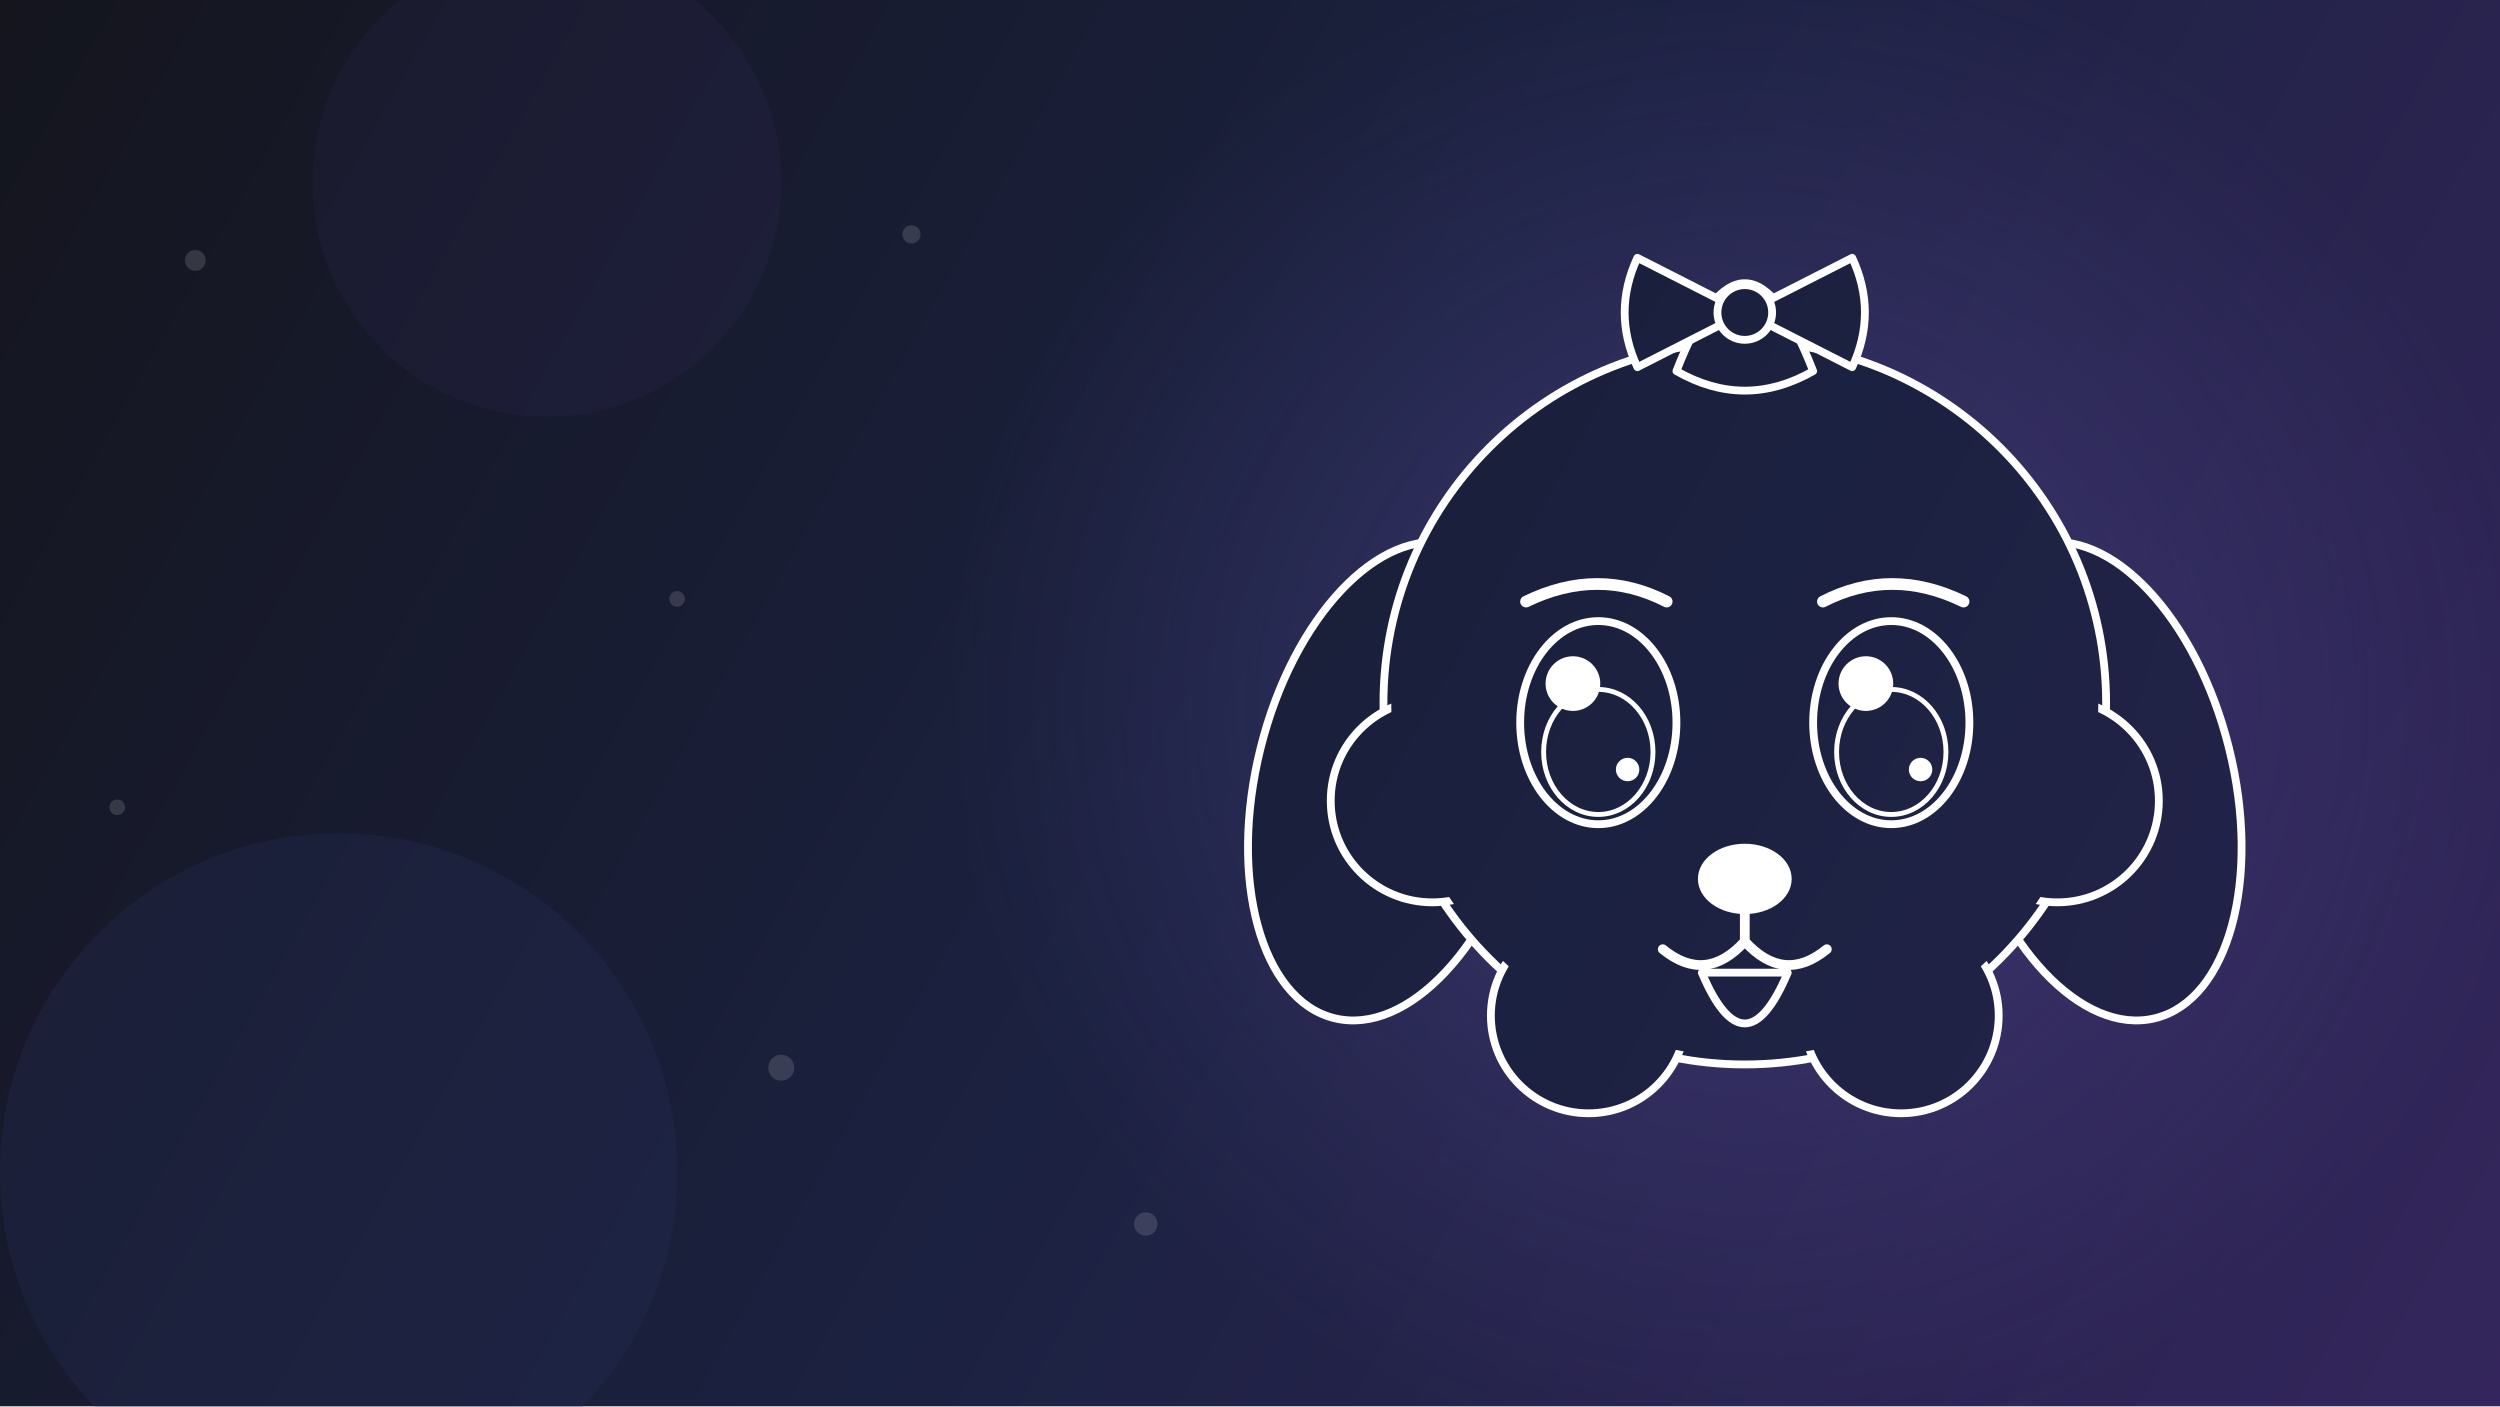
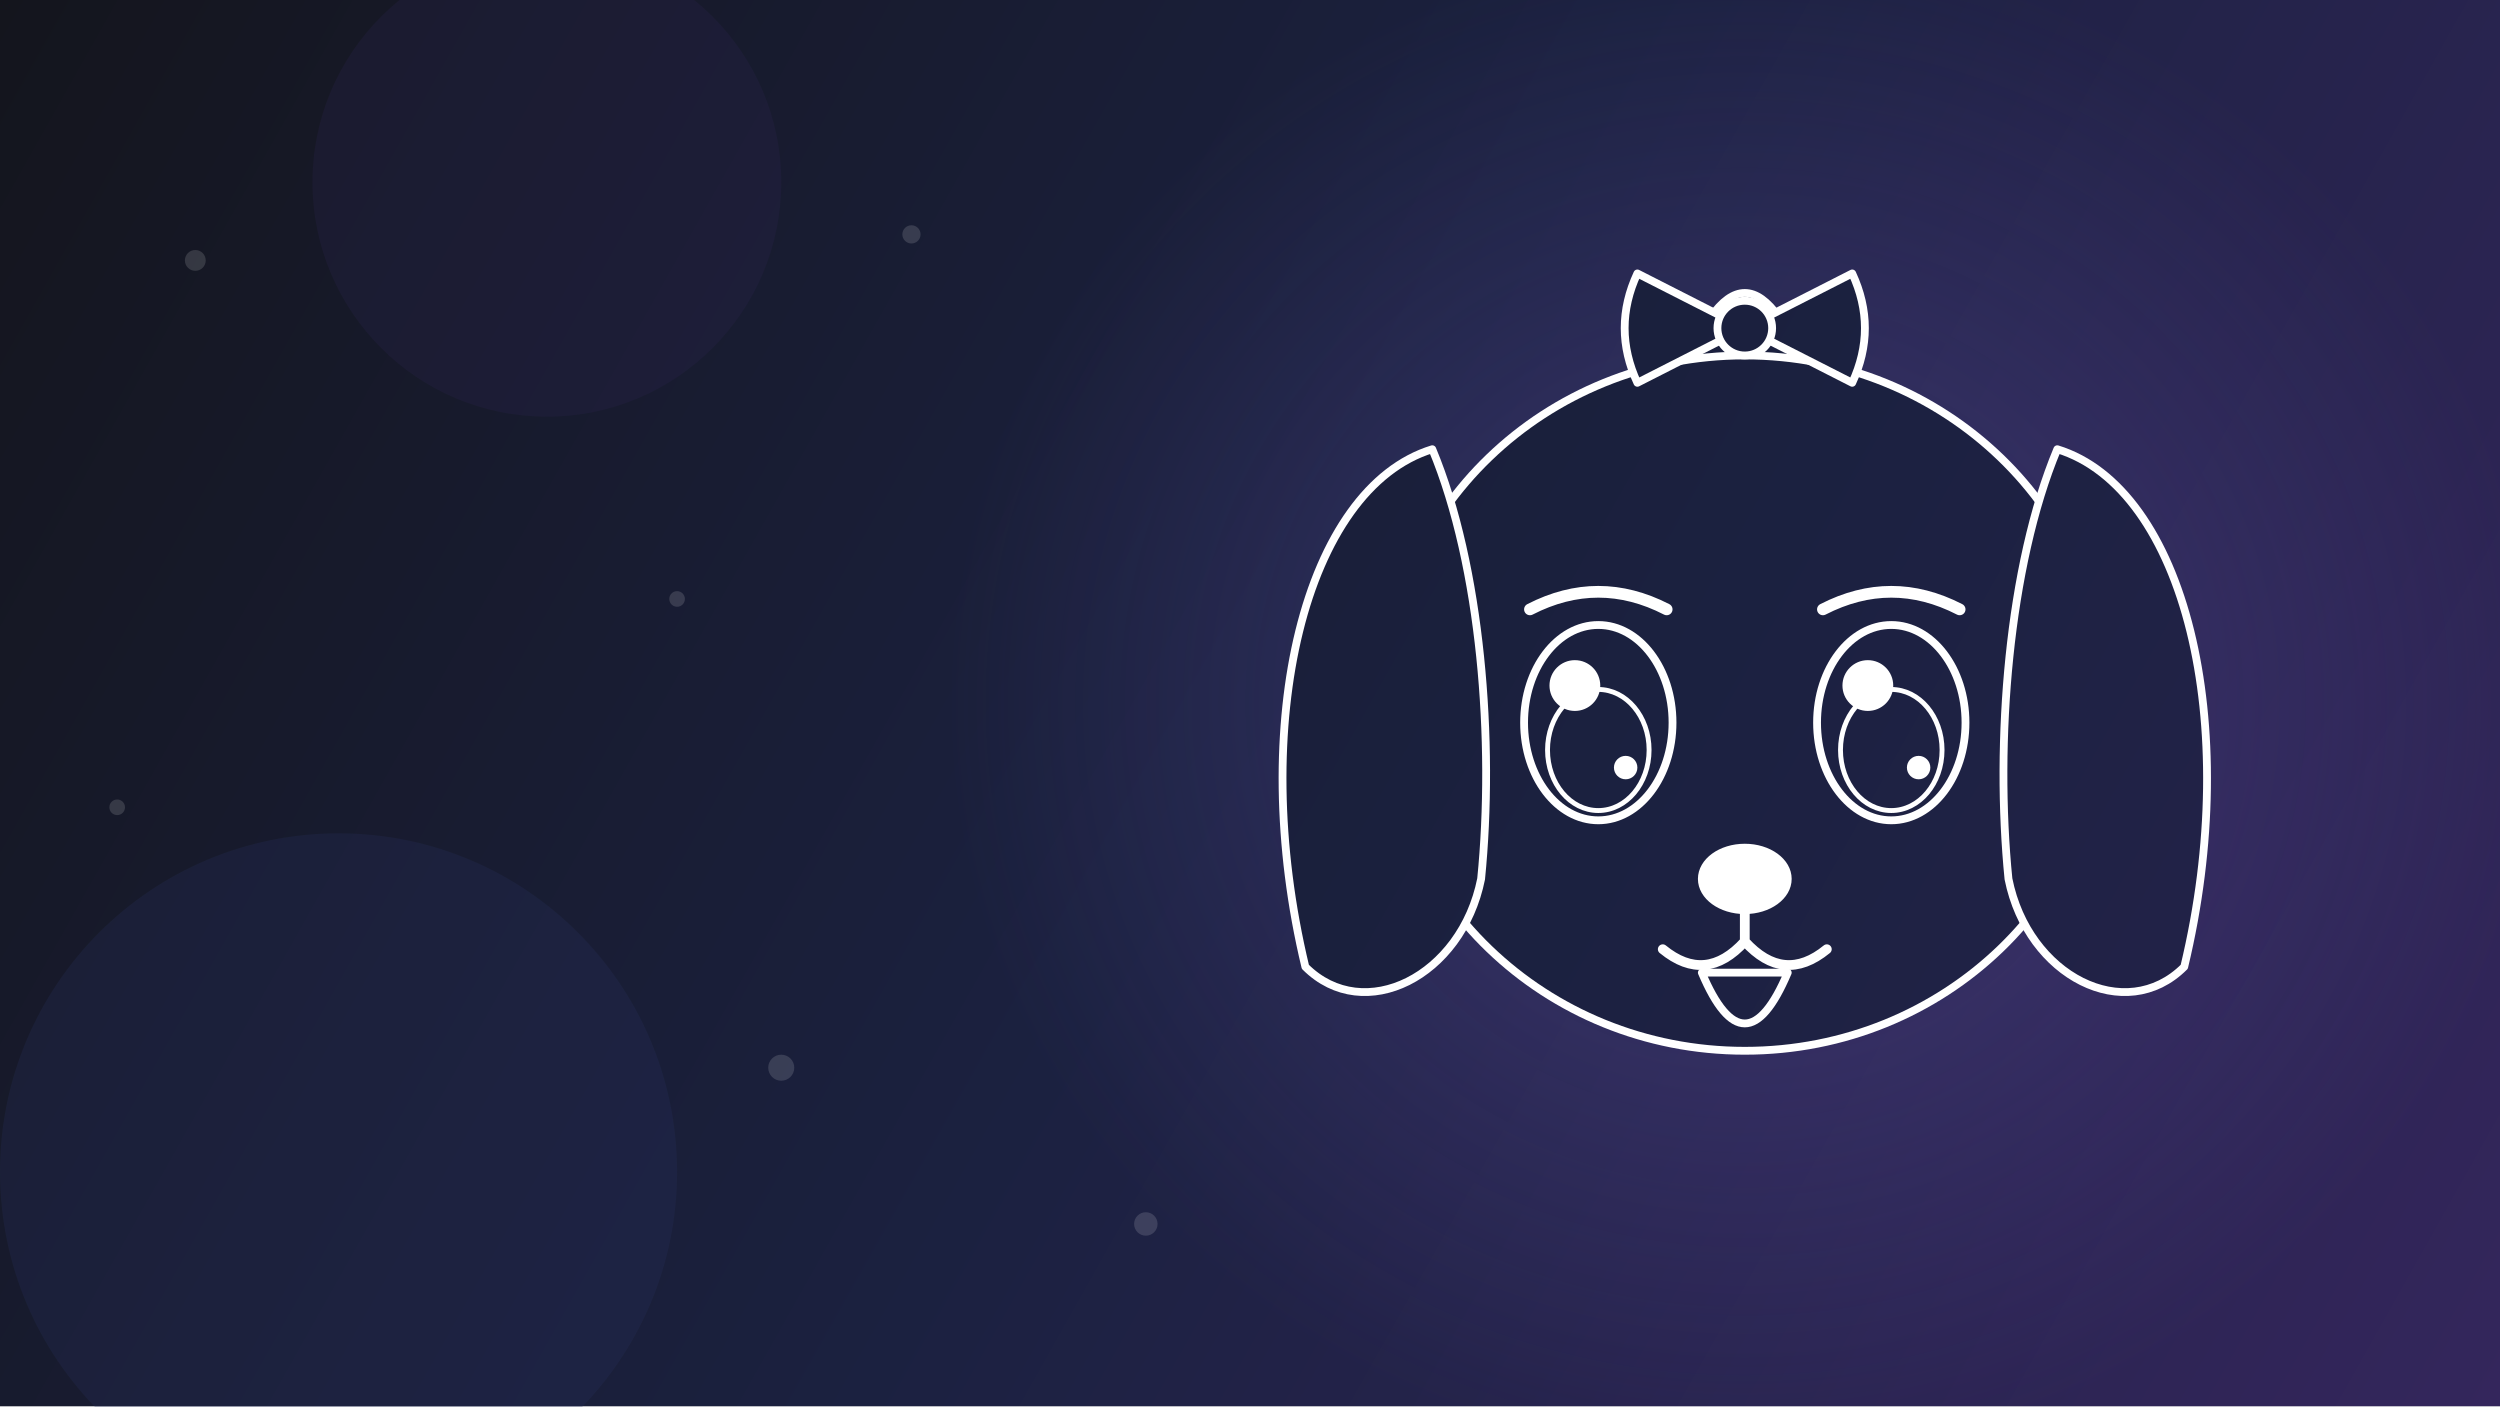
<svg xmlns="http://www.w3.org/2000/svg" viewBox="0 0 1920 1080" width="1920" height="1080">
  <defs>
    <linearGradient id="bg" gradientUnits="userSpaceOnUse" x1="0" y1="0" x2="1920" y2="1080">
      <stop offset="0" stop-color="#14151d" />
      <stop offset="0.5" stop-color="#1b2140" />
      <stop offset="1" stop-color="#34265c" />
    </linearGradient>
    <radialGradient id="glow" cx="0.5" cy="0.5" r="0.5">
      <stop offset="0" stop-color="#6c5bb8" stop-opacity="0.35" />
      <stop offset="1" stop-color="#6c5bb8" stop-opacity="0" />
    </radialGradient>
  </defs>
  <rect width="1920" height="1080" fill="url(#bg)" />
  <ellipse cx="1340" cy="540" rx="620" ry="580" fill="url(#glow)" />
  <g opacity="0.25">
    <circle cx="260" cy="900" r="260" fill="#27315e" />
    <circle cx="420" cy="140" r="180" fill="#2c2250" />
  </g>
  <g fill="#ffffff" opacity="0.14">
    <circle cx="150" cy="200" r="8" />
    <circle cx="600" cy="820" r="10" />
    <circle cx="700" cy="180" r="7" />
    <circle cx="90" cy="620" r="6" />
    <circle cx="880" cy="940" r="9" />
    <circle cx="520" cy="460" r="6" />
  </g>
  <g transform="translate(1340 540) scale(1.5) translate(-960 -600)" fill="url(#bg)" stroke="#ffffff" stroke-width="4" stroke-linecap="round" stroke-linejoin="round">
-     <ellipse cx="780" cy="640" rx="70" ry="125" transform="rotate(14 780 640)" />
-     <ellipse cx="1140" cy="640" rx="70" ry="125" transform="rotate(-14 1140 640)" />
-     <circle cx="960" cy="600" r="185" />
-     <circle cx="800" cy="650" r="52" />
-     <circle cx="1120" cy="650" r="52" />
-     <circle cx="880" cy="760" r="50" />
-     <circle cx="1040" cy="760" r="50" />
-     <circle cx="960" cy="600" r="181" stroke="none" />
-     <path d="M925 430 Q960 340 995 430 Q960 450 925 430Z" />
-     <path d="M960 400 L905 372 Q892 400 905 428Z" />
-     <path d="M960 400 L1015 372 Q1028 400 1015 428Z" />
-     <circle cx="960" cy="400" r="14" />
-     <ellipse cx="885" cy="610" rx="40" ry="52" />
-     <ellipse cx="1035" cy="610" rx="40" ry="52" />
-     <ellipse cx="885" cy="625" rx="28" ry="32" stroke-width="2.5" />
-     <ellipse cx="1035" cy="625" rx="28" ry="32" stroke-width="2.5" />
+     <path d="M925 440 Q960 340 995 440 Z" />
+     <ellipse cx="960" cy="600" rx="185" ry="178" />
+     <path d="M800 470 C735 490 705 610 735 735 C765 765 815 740 825 690 C832 620 825 530 800 470 Z" />
+     <path d="M1120 470 C1185 490 1215 610 1185 735 C1155 765 1105 740 1095 690 C1088 620 1095 530 1120 470 Z" />
+     <path d="M960 408 L905 380 Q892 408 905 436Z" />
+     <path d="M960 408 L1015 380 Q1028 408 1015 436Z" />
+     <circle cx="960" cy="408" r="14" />
+     <ellipse cx="885" cy="610" rx="38" ry="50" />
+     <ellipse cx="1035" cy="610" rx="38" ry="50" />
+     <ellipse cx="885" cy="624" rx="26" ry="31" stroke-width="2.5" />
+     <ellipse cx="1035" cy="624" rx="26" ry="31" stroke-width="2.5" />
    <g fill="#ffffff" stroke="none">
-       <circle cx="872" cy="590" r="14" />
-       <circle cx="1022" cy="590" r="14" />
-       <circle cx="900" cy="634" r="6" />
-       <circle cx="1050" cy="634" r="6" />
+       <circle cx="873" cy="591" r="13" />
+       <circle cx="1023" cy="591" r="13" />
+       <circle cx="899" cy="633" r="6" />
+       <circle cx="1049" cy="633" r="6" />
    </g>
    <g fill="none" stroke-width="6">
-       <path d="M848 548 Q885 530 920 548" />
-       <path d="M1000 548 Q1035 530 1072 548" />
+       <path d="M850 552 Q885 534 920 552" />
+       <path d="M1000 552 Q1035 534 1070 552" />
    </g>
    <ellipse cx="960" cy="690" rx="22" ry="16" fill="#ffffff" />
    <g fill="none" stroke-width="5">
      <path d="M960 706 V722 M960 722 Q940 744 918 726 M960 722 Q980 744 1002 726" />
    </g>
    <path d="M938 738 Q960 790 982 738Z" />
  </g>
</svg>
